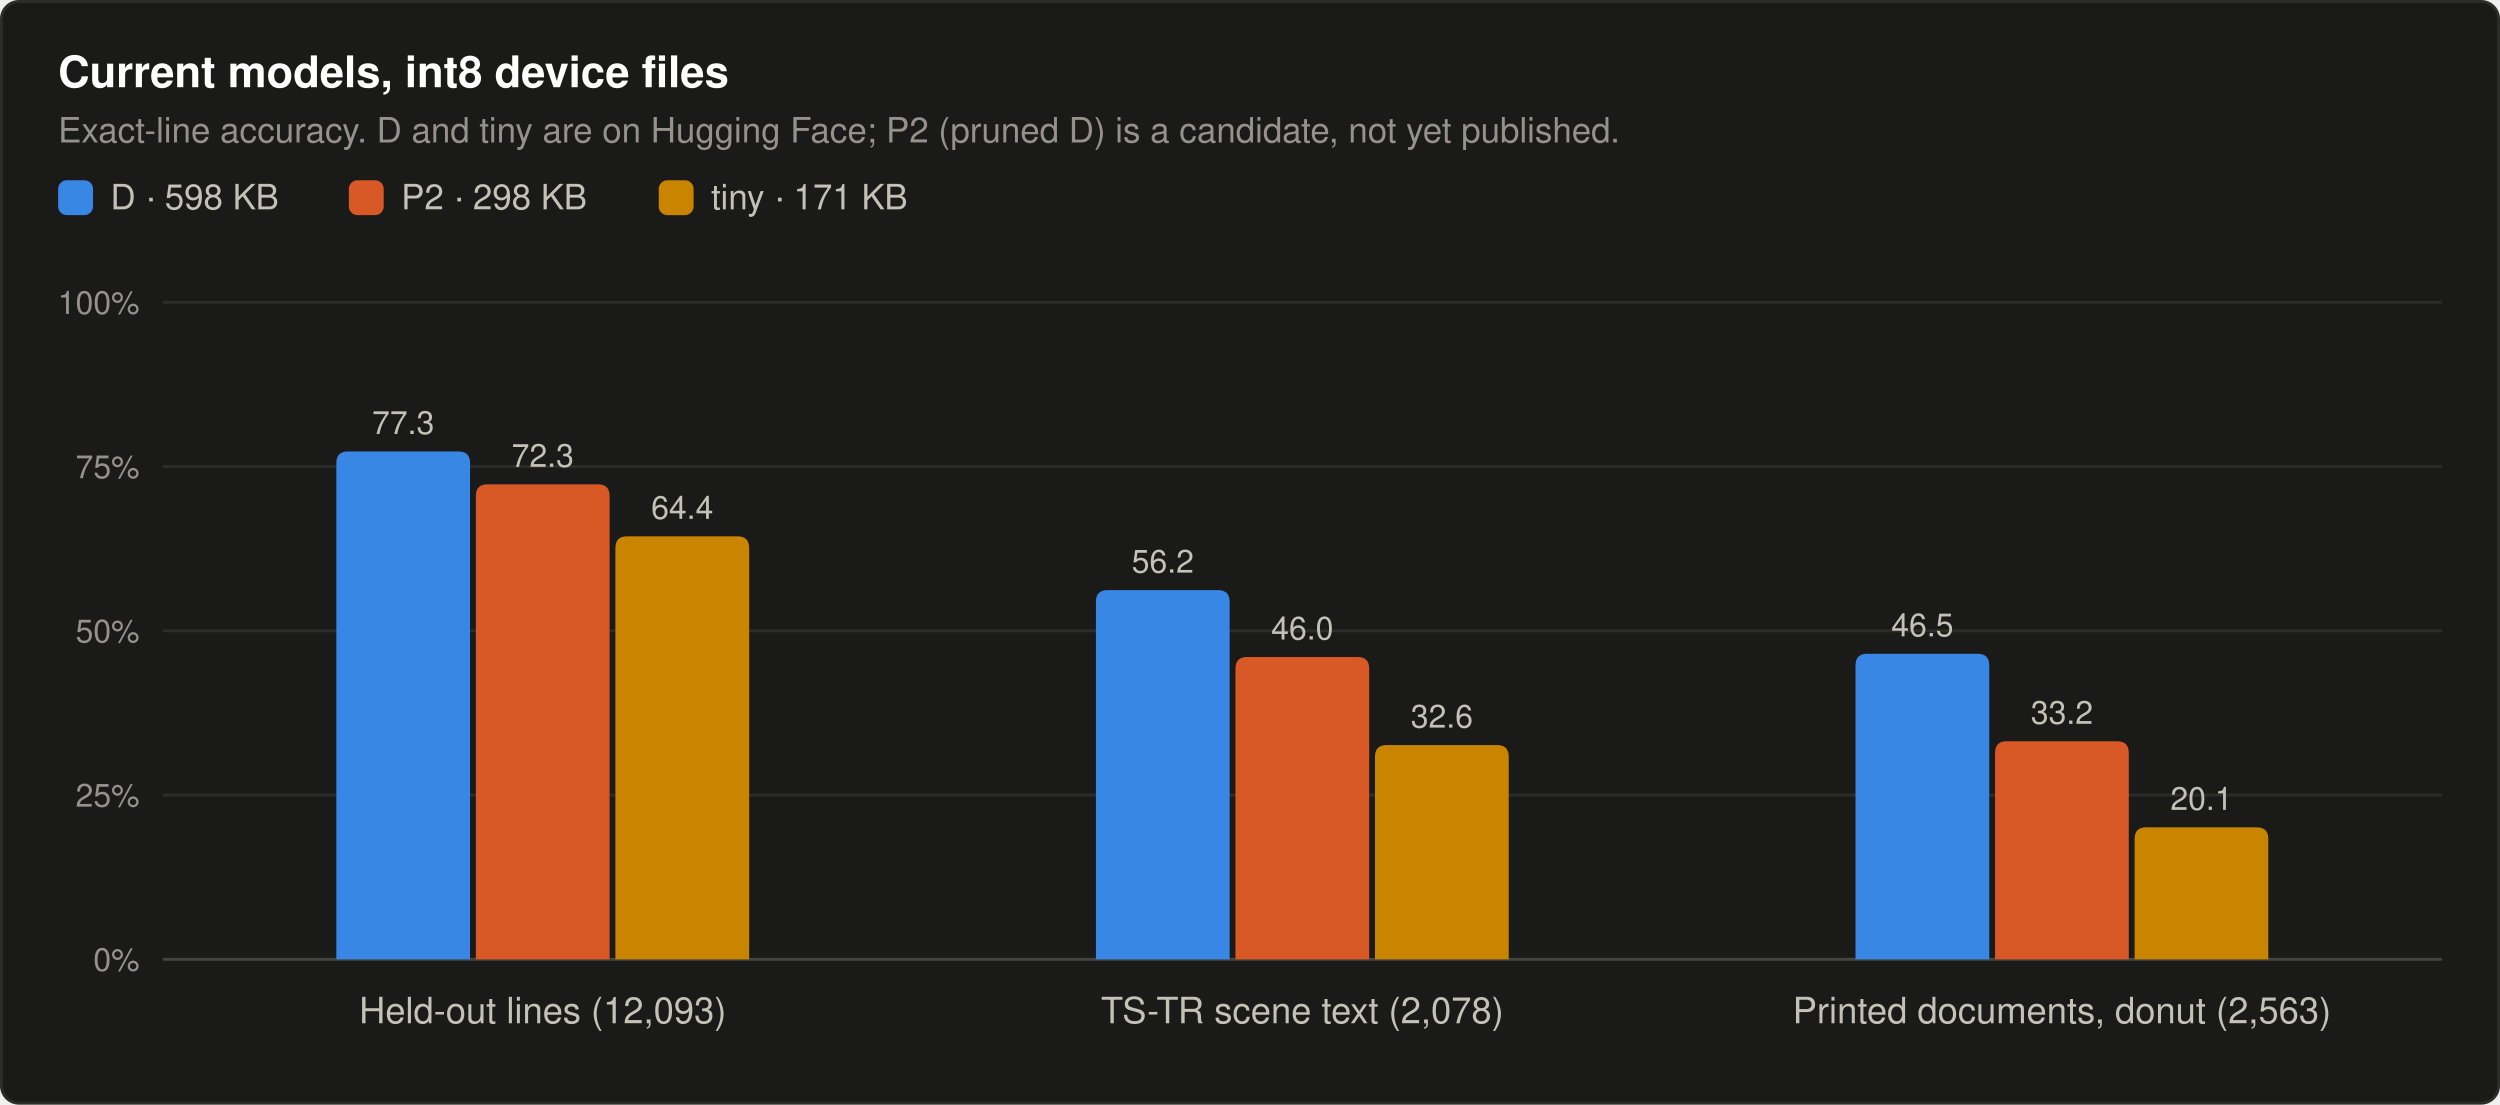
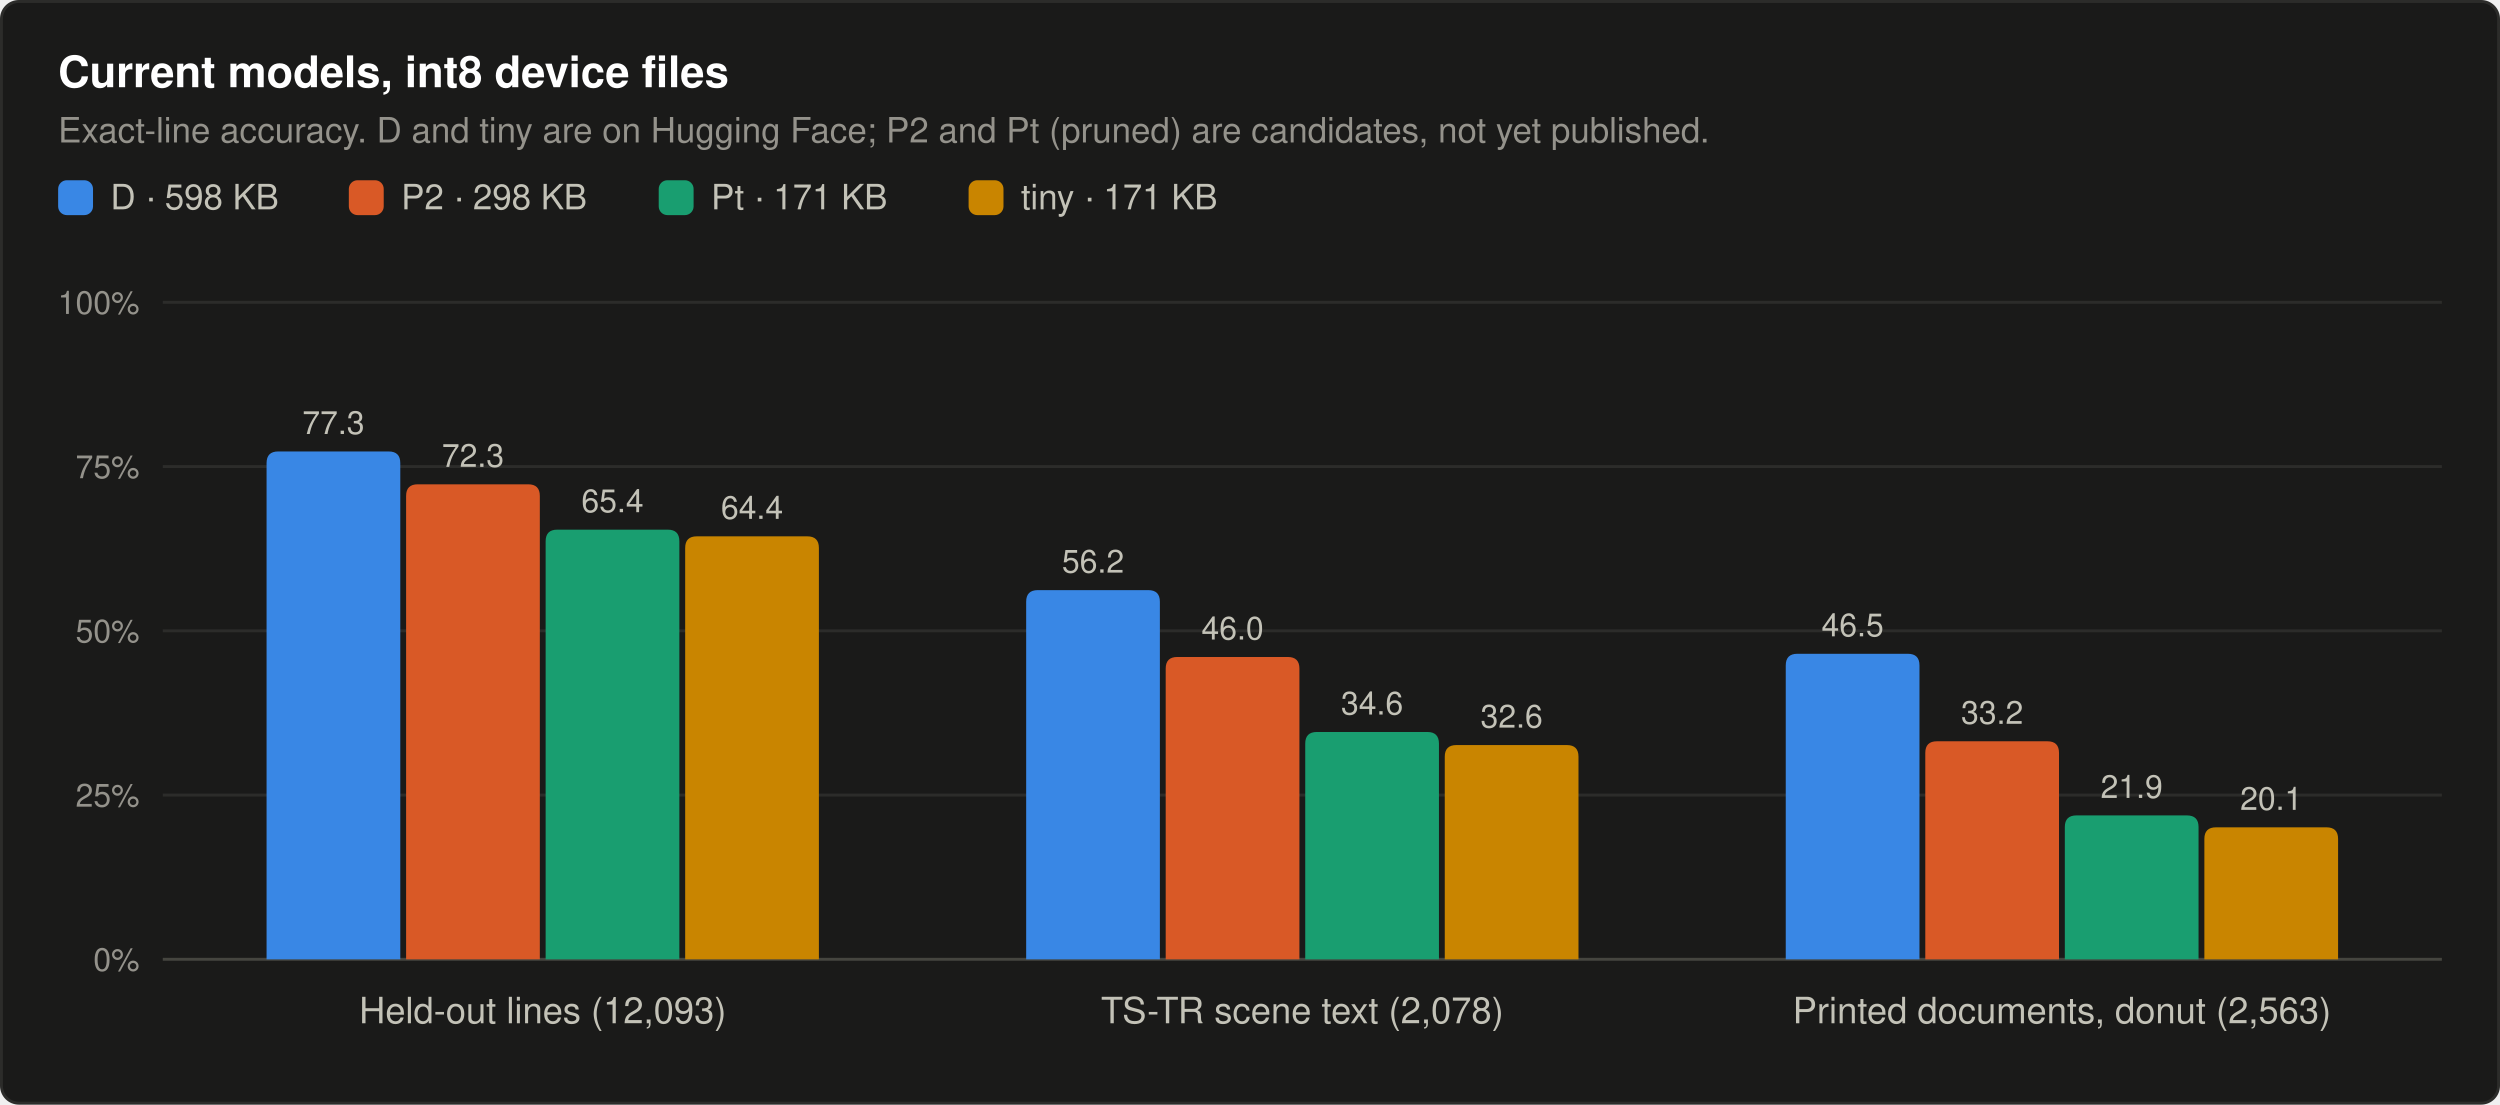
<svg xmlns="http://www.w3.org/2000/svg" viewBox="0 0 860 380" width="860" height="380" font-family="-apple-system, BlinkMacSystemFont, 'Segoe UI', Helvetica, Arial, sans-serif">
  <rect x="0.5" y="0.5" width="859" height="379" rx="6" fill="#1a1a19" stroke="#2c2c2a" />
  <text x="20" y="30" font-size="15" font-weight="600" fill="#ffffff">Current models, int8 device files</text>
-   <text x="20" y="49" font-size="12" fill="#94928b">Exact-line accuracy. D and tiny are on Hugging Face; P2 (pruned D) is a candidate, not yet published.</text>
+   <text x="20" y="49" font-size="12" fill="#94928b">Exact-line accuracy. D and tiny are on Hugging Face; P2 and Pt (pruned) are candidates, not yet published.</text>
  <rect x="20" y="62" width="12" height="12" rx="3" fill="#3987e5" />
  <text x="38" y="72" font-size="12" fill="#c3c2b7">D · 598 KB</text>
  <rect x="120.0" y="62" width="12" height="12" rx="3" fill="#d95926" />
  <text x="138.0" y="72" font-size="12" fill="#c3c2b7">P2 · 298 KB</text>
-   <rect x="226.6" y="62" width="12" height="12" rx="3" fill="#c98500" />
-   <text x="244.6" y="72" font-size="12" fill="#c3c2b7">tiny · 171 KB</text>
+   <rect x="226.6" y="62" width="12" height="12" rx="3" fill="#199e70" />
+   <text x="244.6" y="72" font-size="12" fill="#c3c2b7">Pt · 171 KB</text>
+   <rect x="333.2" y="62" width="12" height="12" rx="3" fill="#c98500" />
+   <text x="351.2" y="72" font-size="12" fill="#c3c2b7">tiny · 171 KB</text>
  <line x1="56" x2="840" y1="330.0" y2="330.0" stroke="#45453f" />
  <text x="48" y="334.0" font-size="11" text-anchor="end" fill="#94928b">0%</text>
  <line x1="56" x2="840" y1="273.5" y2="273.5" stroke="#2c2c2a" />
  <text x="48" y="277.5" font-size="11" text-anchor="end" fill="#94928b">25%</text>
  <line x1="56" x2="840" y1="217.0" y2="217.0" stroke="#2c2c2a" />
  <text x="48" y="221.0" font-size="11" text-anchor="end" fill="#94928b">50%</text>
  <line x1="56" x2="840" y1="160.5" y2="160.5" stroke="#2c2c2a" />
  <text x="48" y="164.5" font-size="11" text-anchor="end" fill="#94928b">75%</text>
  <line x1="56" x2="840" y1="104.0" y2="104.0" stroke="#2c2c2a" />
  <text x="48" y="108.0" font-size="11" text-anchor="end" fill="#94928b">100%</text>
-   <path d="M115.7,330.0 V159.3 Q115.7,155.3 119.7,155.3 H157.7 Q161.7,155.3 161.7,159.3 V330.0 Z" fill="#3987e5" />
-   <text x="138.7" y="149.3" font-size="11" text-anchor="middle" fill="#c3c2b7">77.3</text>
-   <path d="M163.7,330.0 V170.6 Q163.7,166.6 167.7,166.6 H205.7 Q209.7,166.6 209.7,170.6 V330.0 Z" fill="#d95926" />
-   <text x="186.7" y="160.6" font-size="11" text-anchor="middle" fill="#c3c2b7">72.3</text>
-   <path d="M211.7,330.0 V188.5 Q211.7,184.5 215.7,184.5 H253.7 Q257.7,184.5 257.7,188.5 V330.0 Z" fill="#c98500" />
-   <text x="234.7" y="178.5" font-size="11" text-anchor="middle" fill="#c3c2b7">64.4</text>
+   <path d="M91.7,330.0 V159.3 Q91.7,155.3 95.7,155.3 H133.7 Q137.7,155.3 137.7,159.3 V330.0 Z" fill="#3987e5" />
+   <text x="114.7" y="149.3" font-size="11" text-anchor="middle" fill="#c3c2b7">77.3</text>
+   <path d="M139.7,330.0 V170.6 Q139.7,166.6 143.7,166.6 H181.7 Q185.7,166.6 185.7,170.6 V330.0 Z" fill="#d95926" />
+   <text x="162.7" y="160.6" font-size="11" text-anchor="middle" fill="#c3c2b7">72.3</text>
+   <path d="M187.7,330.0 V186.2 Q187.7,182.2 191.7,182.2 H229.7 Q233.7,182.2 233.7,186.2 V330.0 Z" fill="#199e70" />
+   <text x="210.7" y="176.2" font-size="11" text-anchor="middle" fill="#c3c2b7">65.4</text>
+   <path d="M235.7,330.0 V188.5 Q235.7,184.5 239.7,184.5 H277.7 Q281.7,184.5 281.7,188.5 V330.0 Z" fill="#c98500" />
+   <text x="258.7" y="178.5" font-size="11" text-anchor="middle" fill="#c3c2b7">64.4</text>
  <text x="186.7" y="352" font-size="12.5" text-anchor="middle" fill="#c3c2b7">Held-out lines (12,093)</text>
-   <path d="M377.0,330.0 V207.0 Q377.0,203.0 381.0,203.0 H419.0 Q423.0,203.0 423.0,207.0 V330.0 Z" fill="#3987e5" />
-   <text x="400.0" y="197.0" font-size="11" text-anchor="middle" fill="#c3c2b7">56.2</text>
-   <path d="M425.0,330.0 V230.0 Q425.0,226.0 429.0,226.0 H467.0 Q471.0,226.0 471.0,230.0 V330.0 Z" fill="#d95926" />
-   <text x="448.0" y="220.0" font-size="11" text-anchor="middle" fill="#c3c2b7">46.0</text>
-   <path d="M473.0,330.0 V260.3 Q473.0,256.3 477.0,256.3 H515.0 Q519.0,256.3 519.0,260.3 V330.0 Z" fill="#c98500" />
-   <text x="496.0" y="250.3" font-size="11" text-anchor="middle" fill="#c3c2b7">32.6</text>
+   <path d="M353.0,330.0 V207.0 Q353.0,203.0 357.0,203.0 H395.0 Q399.0,203.0 399.0,207.0 V330.0 Z" fill="#3987e5" />
+   <text x="376.0" y="197.0" font-size="11" text-anchor="middle" fill="#c3c2b7">56.2</text>
+   <path d="M401.0,330.0 V230.0 Q401.0,226.0 405.0,226.0 H443.0 Q447.0,226.0 447.0,230.0 V330.0 Z" fill="#d95926" />
+   <text x="424.0" y="220.0" font-size="11" text-anchor="middle" fill="#c3c2b7">46.0</text>
+   <path d="M449.0,330.0 V255.8 Q449.0,251.8 453.0,251.8 H491.0 Q495.0,251.8 495.0,255.8 V330.0 Z" fill="#199e70" />
+   <text x="472.0" y="245.8" font-size="11" text-anchor="middle" fill="#c3c2b7">34.6</text>
+   <path d="M497.0,330.0 V260.3 Q497.0,256.3 501.0,256.3 H539.0 Q543.0,256.3 543.0,260.3 V330.0 Z" fill="#c98500" />
+   <text x="520.0" y="250.3" font-size="11" text-anchor="middle" fill="#c3c2b7">32.6</text>
  <text x="448.0" y="352" font-size="12.5" text-anchor="middle" fill="#c3c2b7">TS-TR scene text (2,078)</text>
-   <path d="M638.3,330.0 V228.9 Q638.3,224.9 642.3,224.9 H680.3 Q684.3,224.9 684.3,228.9 V330.0 Z" fill="#3987e5" />
-   <text x="661.3" y="218.9" font-size="11" text-anchor="middle" fill="#c3c2b7">46.5</text>
-   <path d="M686.3,330.0 V259.0 Q686.3,255.0 690.3,255.0 H728.3 Q732.3,255.0 732.3,259.0 V330.0 Z" fill="#d95926" />
-   <text x="709.3" y="249.0" font-size="11" text-anchor="middle" fill="#c3c2b7">33.2</text>
-   <path d="M734.3,330.0 V288.6 Q734.3,284.6 738.3,284.6 H776.3 Q780.3,284.6 780.3,288.6 V330.0 Z" fill="#c98500" />
-   <text x="757.3" y="278.6" font-size="11" text-anchor="middle" fill="#c3c2b7">20.1</text>
+   <path d="M614.3,330.0 V228.9 Q614.3,224.9 618.3,224.9 H656.3 Q660.3,224.9 660.3,228.9 V330.0 Z" fill="#3987e5" />
+   <text x="637.3" y="218.9" font-size="11" text-anchor="middle" fill="#c3c2b7">46.5</text>
+   <path d="M662.3,330.0 V259.0 Q662.3,255.0 666.3,255.0 H704.3 Q708.3,255.0 708.3,259.0 V330.0 Z" fill="#d95926" />
+   <text x="685.3" y="249.0" font-size="11" text-anchor="middle" fill="#c3c2b7">33.2</text>
+   <path d="M710.3,330.0 V284.5 Q710.3,280.5 714.3,280.5 H752.3 Q756.3,280.5 756.3,284.5 V330.0 Z" fill="#199e70" />
+   <text x="733.3" y="274.5" font-size="11" text-anchor="middle" fill="#c3c2b7">21.9</text>
+   <path d="M758.3,330.0 V288.6 Q758.3,284.6 762.3,284.6 H800.3 Q804.3,284.6 804.3,288.6 V330.0 Z" fill="#c98500" />
+   <text x="781.3" y="278.6" font-size="11" text-anchor="middle" fill="#c3c2b7">20.1</text>
  <text x="709.3" y="352" font-size="12.5" text-anchor="middle" fill="#c3c2b7">Printed documents, donut (2,563)</text>
</svg>
